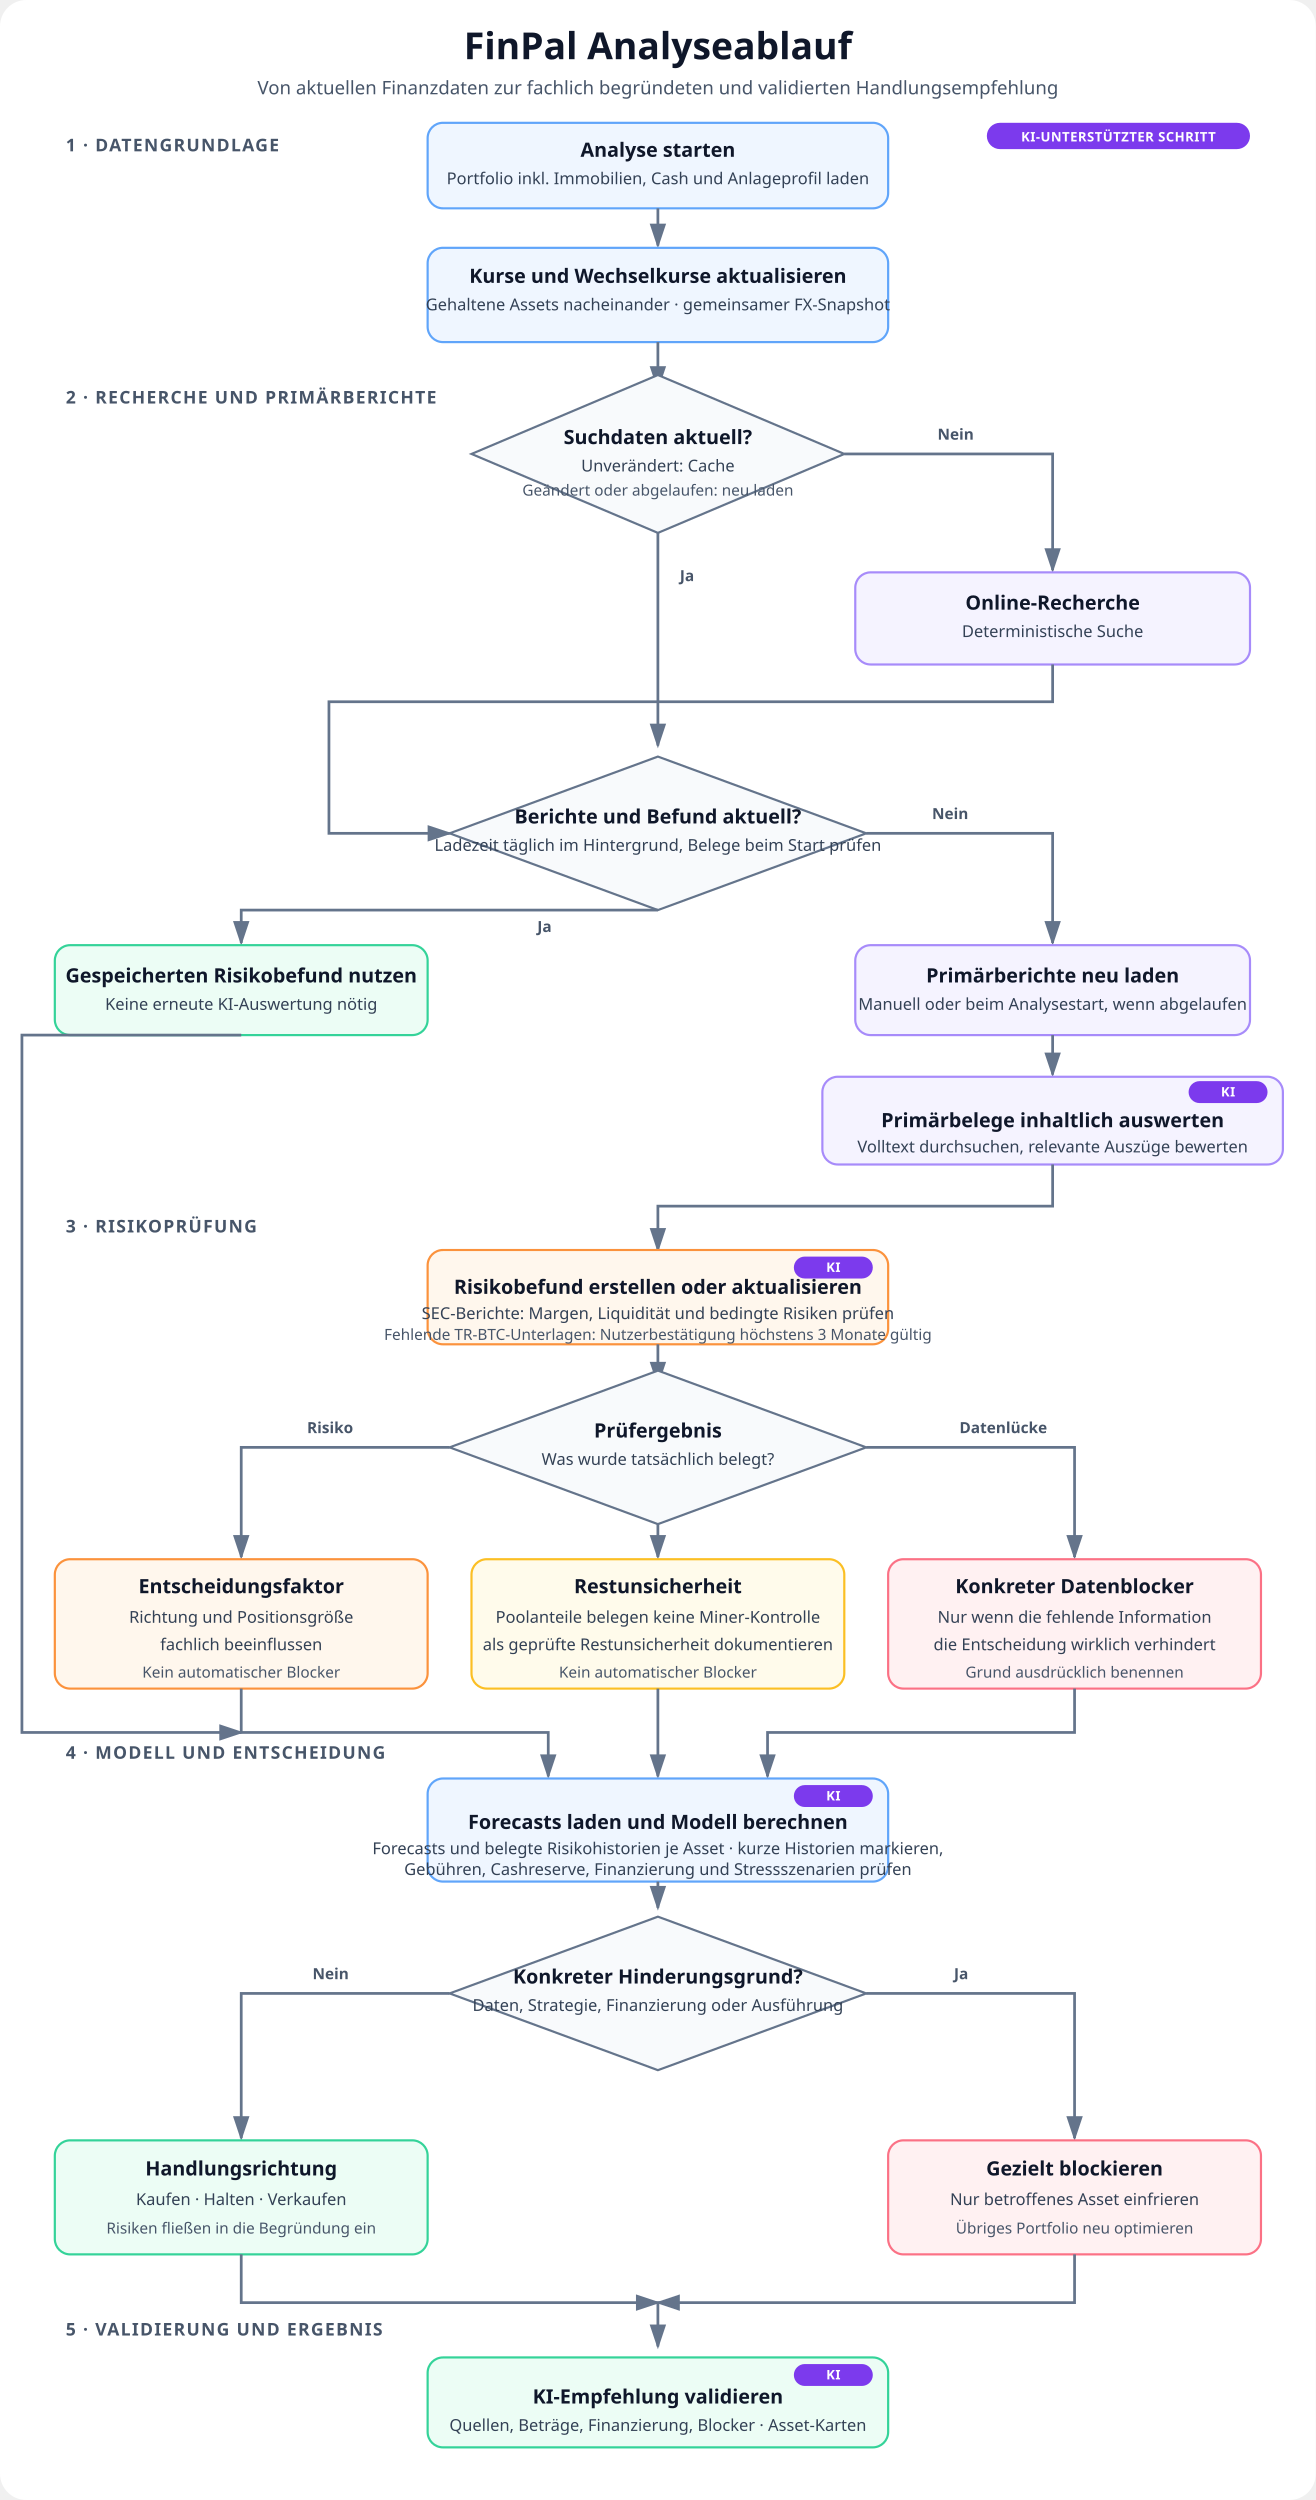
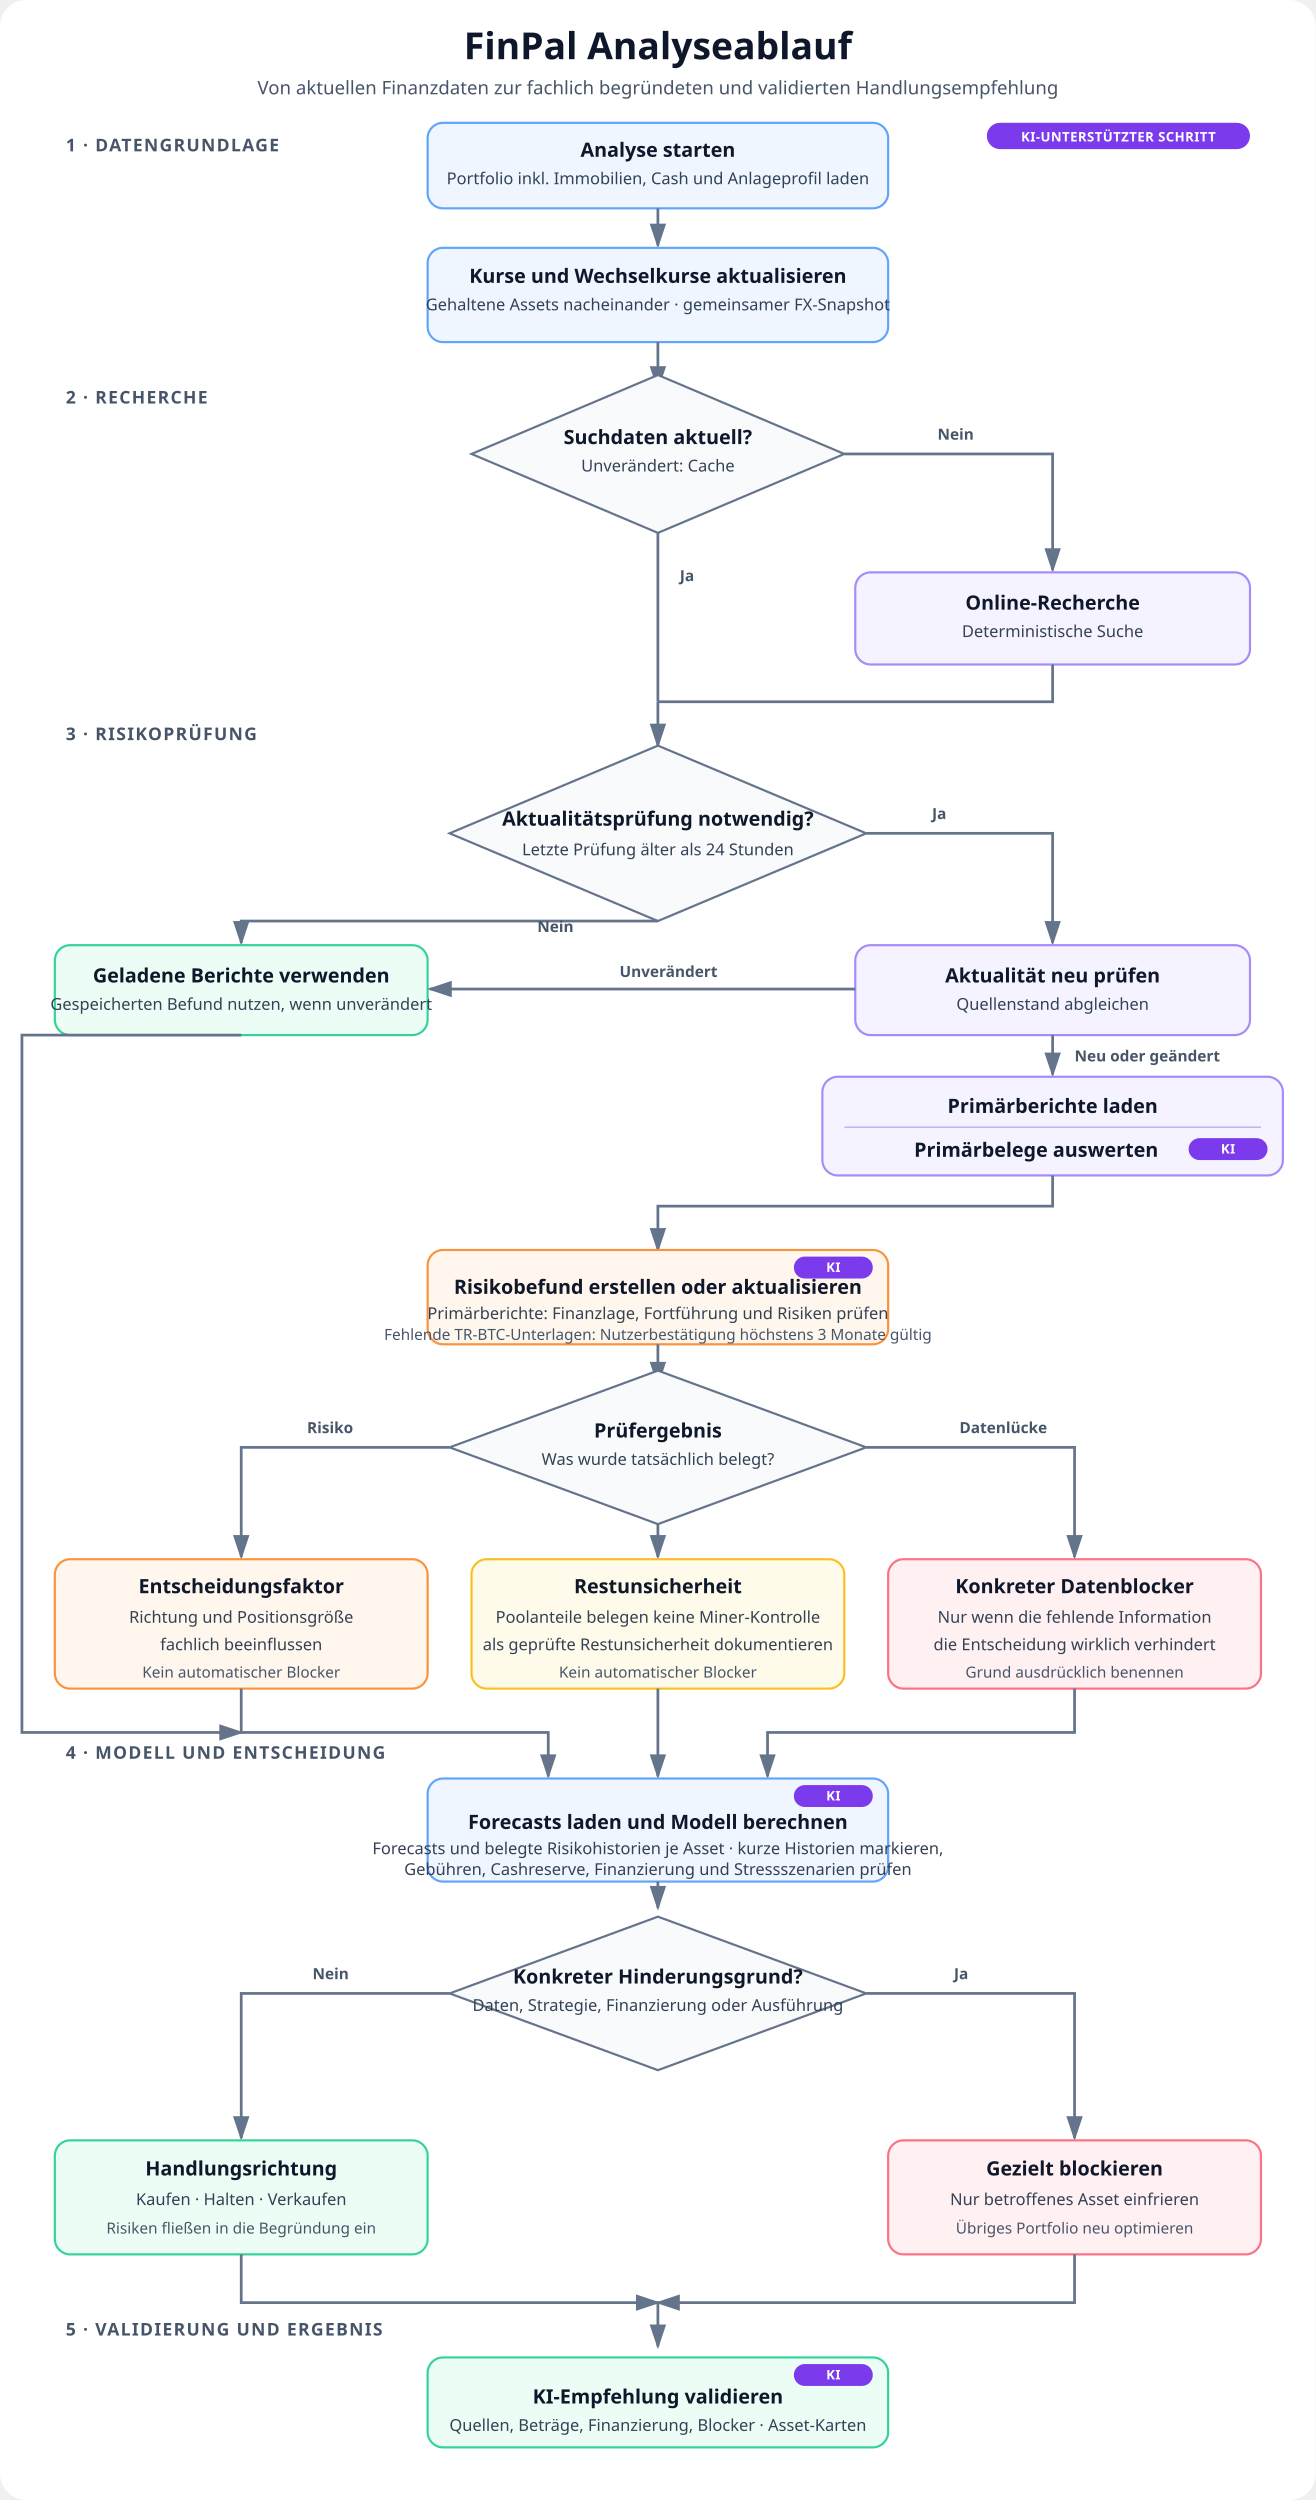
<svg xmlns="http://www.w3.org/2000/svg" width="1200" height="2280" viewBox="0 0 1200 2280" role="img" aria-labelledby="title description">
  <defs>
    <marker id="arrow" markerWidth="10" markerHeight="10" refX="8" refY="3" orient="auto" markerUnits="strokeWidth">
      <path d="M0,0 L0,6 L9,3 z" fill="#64748b" />
    </marker>
    <style>
      .title { font: 700 34px system-ui, sans-serif; fill: #0f172a; }
      .subtitle { font: 400 17px system-ui, sans-serif; fill: #475569; }
      .section { font: 700 16px system-ui, sans-serif; letter-spacing: 1.2px; fill: #475569; }
      .node-title { font: 700 18px system-ui, sans-serif; fill: #0f172a; }
      .node-text { font: 400 15px system-ui, sans-serif; fill: #334155; }
      .small { font: 400 14px system-ui, sans-serif; fill: #475569; }
      .edge { fill: none; stroke: #64748b; stroke-width: 2.5; marker-end: url(#arrow); }
+       .connector { fill: none; stroke: #64748b; stroke-width: 2.5; }
      .edge-label { font: 700 14px system-ui, sans-serif; fill: #475569; }
      .process { fill: #eff6ff; stroke: #60a5fa; stroke-width: 2; }
      .research { fill: #f5f3ff; stroke: #a78bfa; stroke-width: 2; }
      .risk { fill: #fff7ed; stroke: #fb923c; stroke-width: 2; }
      .positive { fill: #ecfdf5; stroke: #34d399; stroke-width: 2; }
      .warning { fill: #fffbeb; stroke: #fbbf24; stroke-width: 2; }
      .blocker { fill: #fff1f2; stroke: #fb7185; stroke-width: 2; }
      .decision { fill: #f8fafc; stroke: #64748b; stroke-width: 2; }
      .group { fill: none; stroke: #cbd5e1; stroke-width: 2; stroke-dasharray: 7 7; }
      .ai-badge { fill: #7c3aed; }
      .ai-badge-text { font: 700 12px system-ui, sans-serif; fill: #ffffff; letter-spacing: .4px; }
    </style>
  </defs>
  <rect width="1200" height="2280" rx="24" fill="#ffffff" />
  <text x="600" y="54" text-anchor="middle" class="title">FinPal Analyseablauf</text>
  <text x="600" y="86" text-anchor="middle" class="subtitle">Von aktuellen Finanzdaten zur fachlich begründeten und validierten Handlungsempfehlung</text>
  <rect x="900" y="112" width="240" height="24" rx="12" class="ai-badge" />
  <text x="1020" y="129" text-anchor="middle" class="ai-badge-text">KI-UNTERSTÜTZTER SCHRITT</text>
  <text x="60" y="138" class="section">1 · DATENGRUNDLAGE</text>
  <rect x="390" y="112" width="420" height="78" rx="14" class="process" />
  <text x="600" y="143" text-anchor="middle" class="node-title">Analyse starten</text>
  <text x="600" y="168" text-anchor="middle" class="node-text">Portfolio inkl. Immobilien, Cash und Anlageprofil laden</text>
  <path d="M600 190 V224" class="edge" />
  <rect x="390" y="226" width="420" height="86" rx="14" class="process" />
  <text x="600" y="258" text-anchor="middle" class="node-title">Kurse und Wechselkurse aktualisieren</text>
  <text x="600" y="283" text-anchor="middle" class="node-text">Gehaltene Assets nacheinander · gemeinsamer FX-Snapshot</text>
  <path d="M600 312 V354" class="edge" />
-   <text x="60" y="368" class="section">2 · RECHERCHE UND PRIMÄRBERICHTE</text>
+   <text x="60" y="368" class="section">2 · RECHERCHE</text>
  <polygon points="600,342 770,414 600,486 430,414" class="decision" />
  <text x="600" y="405" text-anchor="middle" class="node-title">Suchdaten aktuell?</text>
  <text x="600" y="430" text-anchor="middle" class="node-text">Unverändert: Cache</text>
-   <text x="600" y="452" text-anchor="middle" class="small">Geändert oder abgelaufen: neu laden</text>
  <path d="M770 414 H960 V520" class="edge" />
  <text x="855" y="401" class="edge-label">Nein</text>
  <rect x="780" y="522" width="360" height="84" rx="14" class="research" />
  <text x="960" y="556" text-anchor="middle" class="node-title">Online-Recherche</text>
  <text x="960" y="581" text-anchor="middle" class="node-text">Deterministische Suche</text>
-   <path d="M600 486 V680" class="edge" />
+   <path d="M600 486 V640" class="connector" />
  <text x="620" y="530" class="edge-label">Ja</text>
-   <path d="M960 606 V640 H300 V760 H410" class="edge" />
-   <polygon points="600,690 790,760 600,830 410,760" class="decision" />
-   <text x="600" y="751" text-anchor="middle" class="node-title">Berichte und Befund aktuell?</text>
-   <text x="600" y="776" text-anchor="middle" class="node-text">Ladezeit täglich im Hintergrund, Belege beim Start prüfen</text>
-   <path d="M600 830 H220 V860" class="edge" />
-   <text x="490" y="850" class="edge-label">Ja</text>
+   <path d="M960 606 V640 H600" class="connector" />
+   <path d="M600 640 V680" class="edge" />
+   <text x="60" y="675" class="section">3 · RISIKOPRÜFUNG</text>
+   <polygon points="600,680 790,760 600,840 410,760" class="decision" />
+   <text x="600" y="753" text-anchor="middle" class="node-title">Aktualitätsprüfung notwendig?</text>
+   <text x="600" y="780" text-anchor="middle" class="node-text">Letzte Prüfung älter als 24 Stunden</text>
+   <path d="M600 840 H220 V860" class="edge" />
+   <text x="490" y="850" class="edge-label">Nein</text>
  <rect x="50" y="862" width="340" height="82" rx="14" class="positive" />
-   <text x="220" y="896" text-anchor="middle" class="node-title">Gespeicherten Risikobefund nutzen</text>
-   <text x="220" y="921" text-anchor="middle" class="node-text">Keine erneute KI-Auswertung nötig</text>
+   <text x="220" y="896" text-anchor="middle" class="node-title">Geladene Berichte verwenden</text>
+   <text x="220" y="921" text-anchor="middle" class="node-text">Gespeicherten Befund nutzen, wenn unverändert</text>
  <path d="M220 944 H20 V1580 H220" class="edge" />
  <path d="M790 760 H960 V860" class="edge" />
-   <text x="850" y="747" class="edge-label">Nein</text>
+   <text x="850" y="747" class="edge-label">Ja</text>
  <rect x="780" y="862" width="360" height="82" rx="14" class="research" />
-   <text x="960" y="896" text-anchor="middle" class="node-title">Primärberichte neu laden</text>
-   <text x="960" y="921" text-anchor="middle" class="node-text">Manuell oder beim Analysestart, wenn abgelaufen</text>
+   <text x="960" y="896" text-anchor="middle" class="node-title">Aktualität neu prüfen</text>
+   <text x="960" y="921" text-anchor="middle" class="node-text">Quellenstand abgleichen</text>
+   <path d="M780 902 H392" class="edge" />
+   <text x="565" y="891" class="edge-label">Unverändert</text>
  <path d="M960 944 V980" class="edge" />
-   <rect x="750" y="982" width="420" height="80" rx="14" class="research" />
-   <rect x="1084" y="986" width="72" height="20" rx="10" class="ai-badge" />
-   <text x="1120" y="1000" text-anchor="middle" class="ai-badge-text">KI</text>
-   <text x="960" y="1028" text-anchor="middle" class="node-title">Primärbelege inhaltlich auswerten</text>
-   <text x="960" y="1051" text-anchor="middle" class="node-text">Volltext durchsuchen, relevante Auszüge bewerten</text>
-   <path d="M960 1062 V1100 H600 V1140" class="edge" />
-   <text x="60" y="1124" class="section">3 · RISIKOPRÜFUNG</text>
+   <text x="980" y="968" class="edge-label">Neu oder geändert</text>
+   <rect x="750" y="982" width="420" height="90" rx="14" class="research" />
+   <text x="960" y="1015" text-anchor="middle" class="node-title">Primärberichte laden</text>
+   <path d="M770 1028 H1150" stroke="#c4b5fd" stroke-width="1.5" />
+   <rect x="1084" y="1038" width="72" height="20" rx="10" class="ai-badge" />
+   <text x="1120" y="1052" text-anchor="middle" class="ai-badge-text">KI</text>
+   <text x="945" y="1055" text-anchor="middle" class="node-title">Primärbelege auswerten</text>
+   <path d="M960 1072 V1100 H600 V1140" class="edge" />
  <rect x="390" y="1140" width="420" height="86" rx="14" class="risk" />
  <rect x="724" y="1146" width="72" height="20" rx="10" class="ai-badge" />
  <text x="760" y="1160" text-anchor="middle" class="ai-badge-text">KI</text>
  <text x="600" y="1180" text-anchor="middle" class="node-title">Risikobefund erstellen oder aktualisieren</text>
-   <text x="600" y="1203" text-anchor="middle" class="node-text">SEC-Berichte: Margen, Liquidität und bedingte Risiken prüfen</text>
+   <text x="600" y="1203" text-anchor="middle" class="node-text">Primärberichte: Finanzlage, Fortführung und Risiken prüfen</text>
  <text x="600" y="1222" text-anchor="middle" class="small">Fehlende TR-BTC-Unterlagen: Nutzerbestätigung höchstens 3 Monate gültig</text>
  <path d="M600 1226 V1262" class="edge" />
  <polygon points="600,1250 790,1320 600,1390 410,1320" class="decision" />
  <text x="600" y="1311" text-anchor="middle" class="node-title">Prüfergebnis</text>
  <text x="600" y="1336" text-anchor="middle" class="node-text">Was wurde tatsächlich belegt?</text>
  <path d="M410 1320 H220 V1420" class="edge" />
  <text x="280" y="1307" class="edge-label">Risiko</text>
  <rect x="50" y="1422" width="340" height="118" rx="14" class="risk" />
  <text x="220" y="1453" text-anchor="middle" class="node-title">Entscheidungsfaktor</text>
  <text x="220" y="1480" text-anchor="middle" class="node-text">Richtung und Positionsgröße</text>
  <text x="220" y="1505" text-anchor="middle" class="node-text">fachlich beeinflussen</text>
  <text x="220" y="1530" text-anchor="middle" class="small">Kein automatischer Blocker</text>
  <path d="M600 1390 V1420" class="edge" />
  <rect x="430" y="1422" width="340" height="118" rx="14" class="warning" />
  <text x="600" y="1453" text-anchor="middle" class="node-title">Restunsicherheit</text>
  <text x="600" y="1480" text-anchor="middle" class="node-text">Poolanteile belegen keine Miner-Kontrolle</text>
  <text x="600" y="1505" text-anchor="middle" class="node-text">als geprüfte Restunsicherheit dokumentieren</text>
  <text x="600" y="1530" text-anchor="middle" class="small">Kein automatischer Blocker</text>
  <path d="M790 1320 H980 V1420" class="edge" />
  <text x="875" y="1307" class="edge-label">Datenlücke</text>
  <rect x="810" y="1422" width="340" height="118" rx="14" class="blocker" />
  <text x="980" y="1453" text-anchor="middle" class="node-title">Konkreter Datenblocker</text>
  <text x="980" y="1480" text-anchor="middle" class="node-text">Nur wenn die fehlende Information</text>
  <text x="980" y="1505" text-anchor="middle" class="node-text">die Entscheidung wirklich verhindert</text>
  <text x="980" y="1530" text-anchor="middle" class="small">Grund ausdrücklich benennen</text>
  <path d="M220 1540 V1580 H500 V1620" class="edge" />
  <path d="M600 1540 V1620" class="edge" />
  <path d="M980 1540 V1580 H700 V1620" class="edge" />
  <text x="60" y="1604" class="section">4 · MODELL UND ENTSCHEIDUNG</text>
  <rect x="390" y="1622" width="420" height="94" rx="14" class="process" />
  <rect x="724" y="1628" width="72" height="20" rx="10" class="ai-badge" />
  <text x="760" y="1642" text-anchor="middle" class="ai-badge-text">KI</text>
  <text x="600" y="1668" text-anchor="middle" class="node-title">Forecasts laden und Modell berechnen</text>
  <text x="600" y="1691" text-anchor="middle" class="node-text">Forecasts und belegte Risikohistorien je Asset · kurze Historien markieren,</text>
  <text x="600" y="1710" text-anchor="middle" class="node-text">Gebühren, Cashreserve, Finanzierung und Stressszenarien prüfen</text>
  <path d="M600 1716 V1740" class="edge" />
  <polygon points="600,1748 790,1818 600,1888 410,1818" class="decision" />
  <text x="600" y="1809" text-anchor="middle" class="node-title">Konkreter Hinderungsgrund?</text>
  <text x="600" y="1834" text-anchor="middle" class="node-text">Daten, Strategie, Finanzierung oder Ausführung</text>
  <path d="M410 1818 H220 V1950" class="edge" />
  <text x="285" y="1805" class="edge-label">Nein</text>
  <rect x="50" y="1952" width="340" height="104" rx="14" class="positive" />
  <text x="220" y="1984" text-anchor="middle" class="node-title">Handlungsrichtung</text>
  <text x="220" y="2011" text-anchor="middle" class="node-text">Kaufen · Halten · Verkaufen</text>
  <text x="220" y="2037" text-anchor="middle" class="small">Risiken fließen in die Begründung ein</text>
  <path d="M790 1818 H980 V1950" class="edge" />
  <text x="870" y="1805" class="edge-label">Ja</text>
  <rect x="810" y="1952" width="340" height="104" rx="14" class="blocker" />
  <text x="980" y="1984" text-anchor="middle" class="node-title">Gezielt blockieren</text>
  <text x="980" y="2011" text-anchor="middle" class="node-text">Nur betroffenes Asset einfrieren</text>
  <text x="980" y="2037" text-anchor="middle" class="small">Übriges Portfolio neu optimieren</text>
  <path d="M220 2056 V2100 H600" class="edge" />
  <path d="M980 2056 V2100 H600" class="edge" />
  <path d="M600 2100 V2140" class="edge" />
  <text x="60" y="2130" class="section">5 · VALIDIERUNG UND ERGEBNIS</text>
  <rect x="390" y="2150" width="420" height="82" rx="14" class="positive" />
  <rect x="724" y="2156" width="72" height="20" rx="10" class="ai-badge" />
  <text x="760" y="2170" text-anchor="middle" class="ai-badge-text">KI</text>
  <text x="600" y="2192" text-anchor="middle" class="node-title">KI-Empfehlung validieren</text>
  <text x="600" y="2217" text-anchor="middle" class="node-text">Quellen, Beträge, Finanzierung, Blocker · Asset-Karten</text>
</svg>
